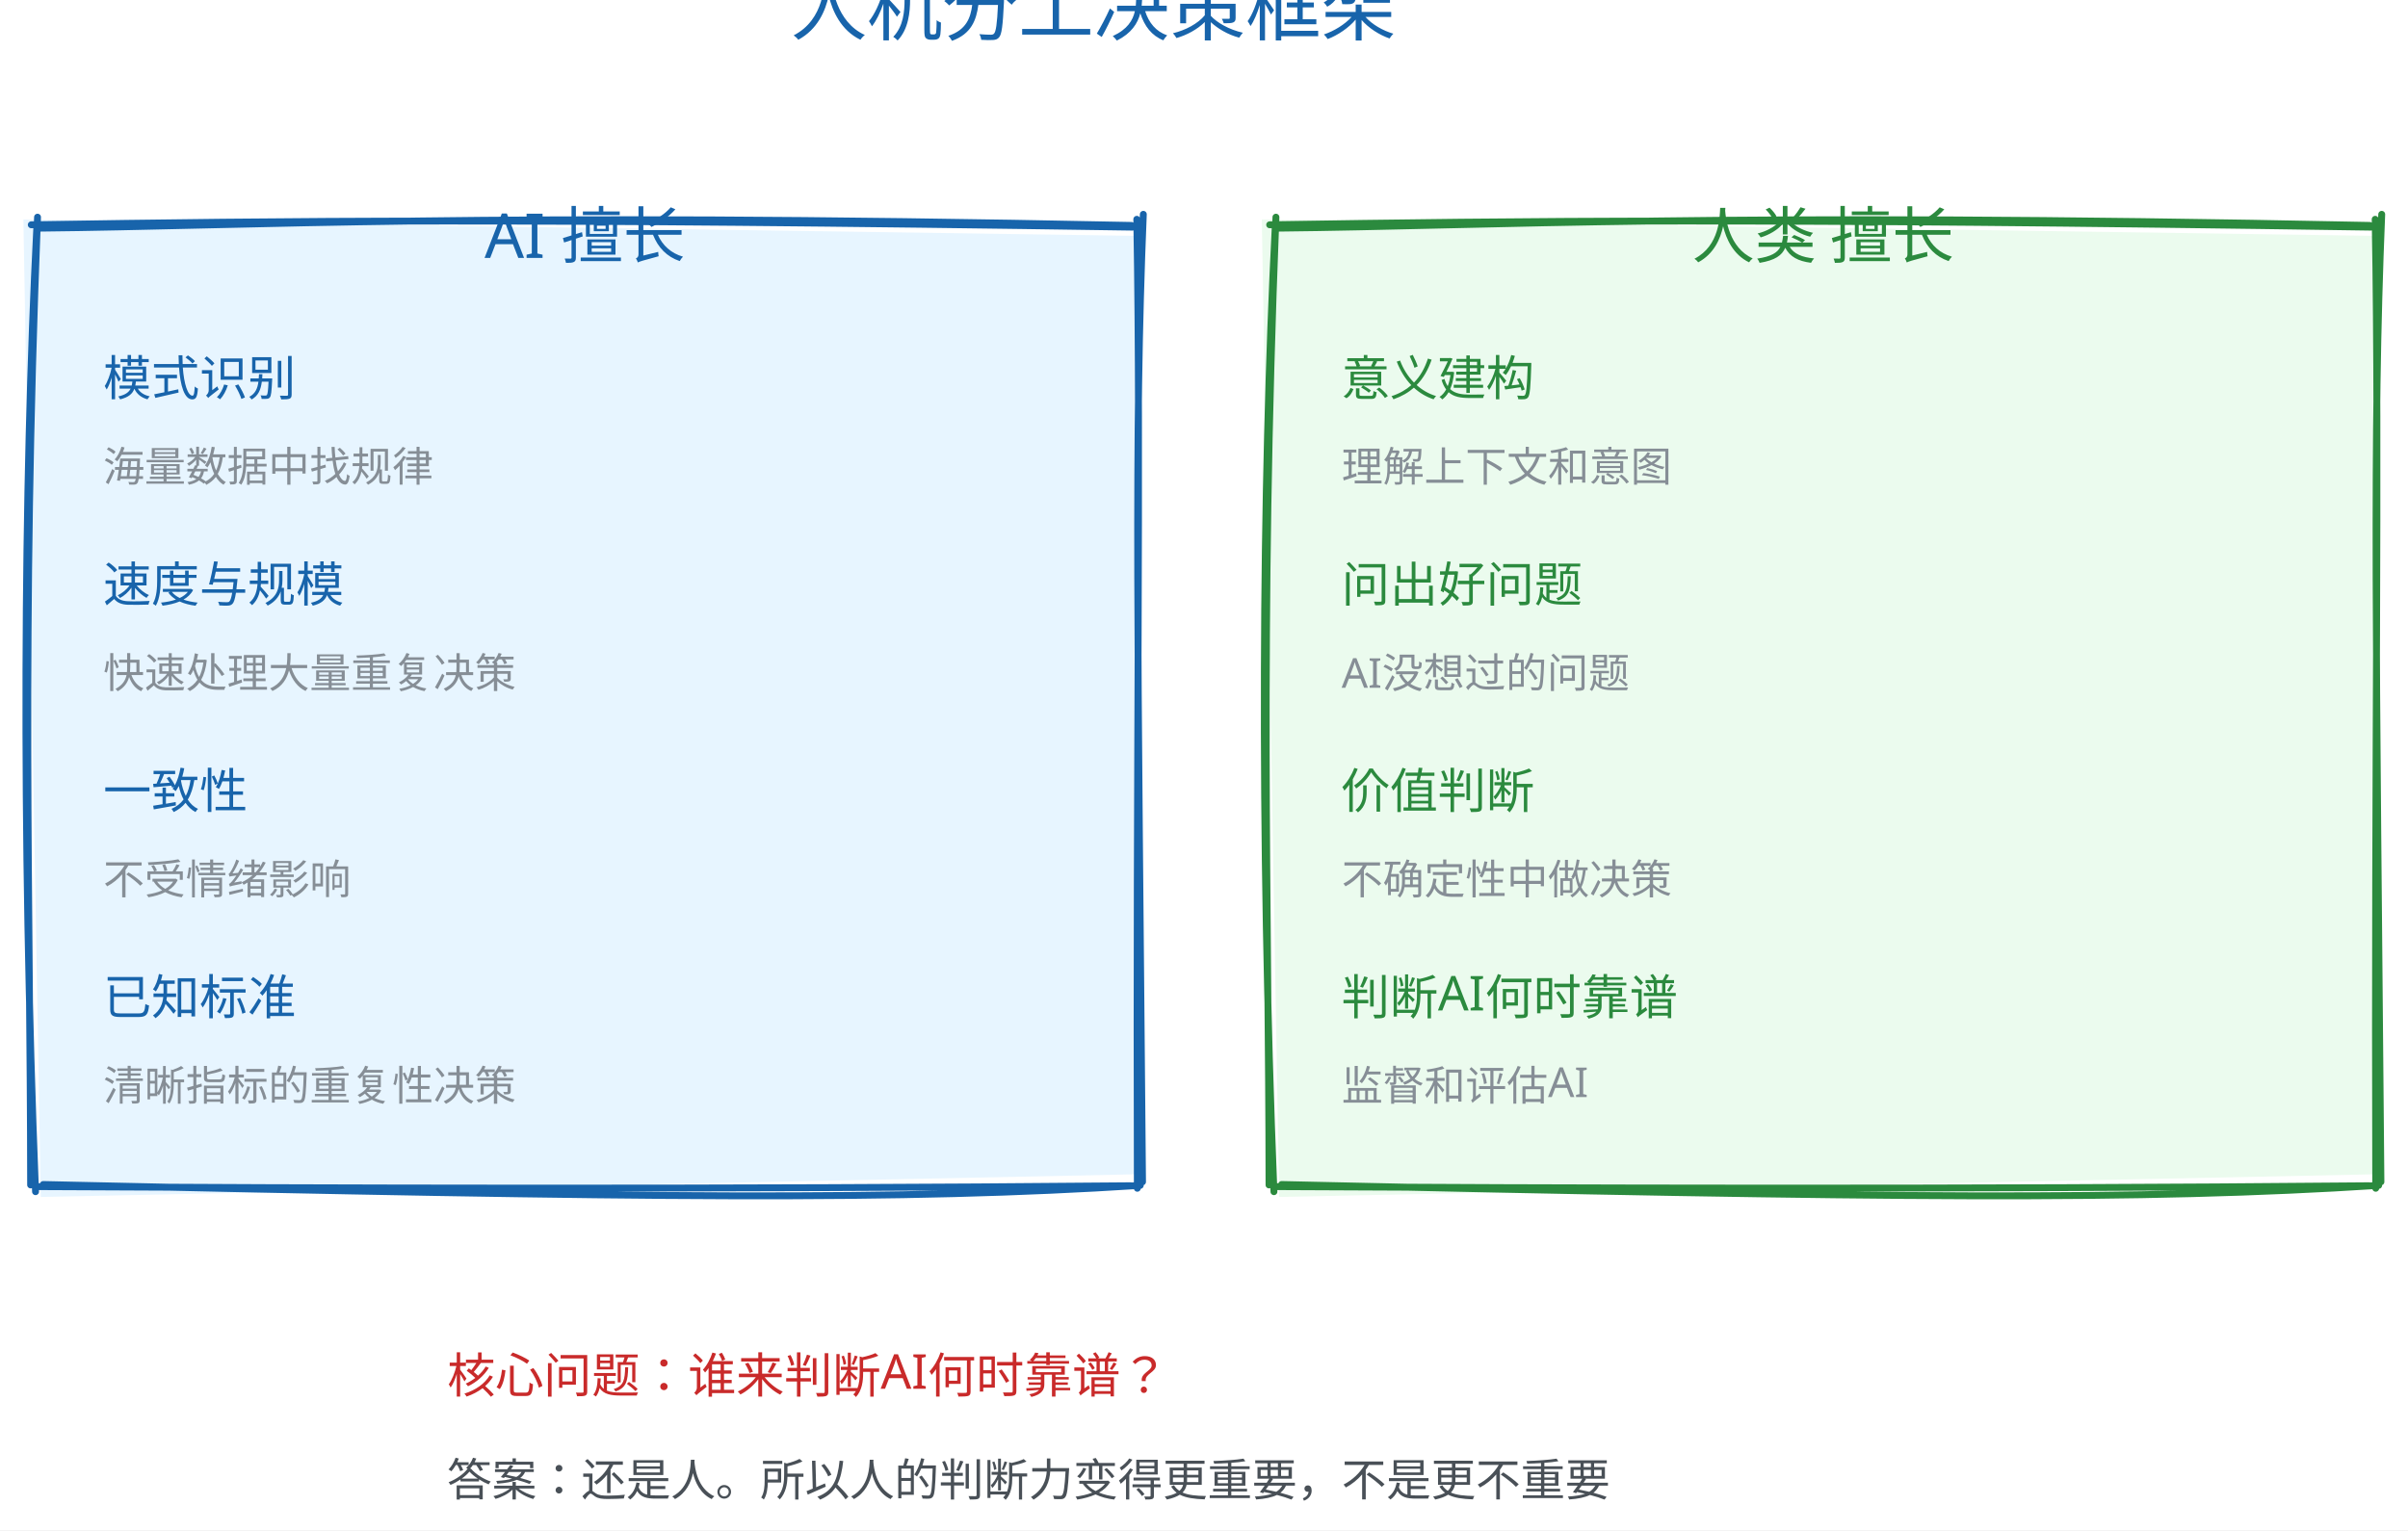
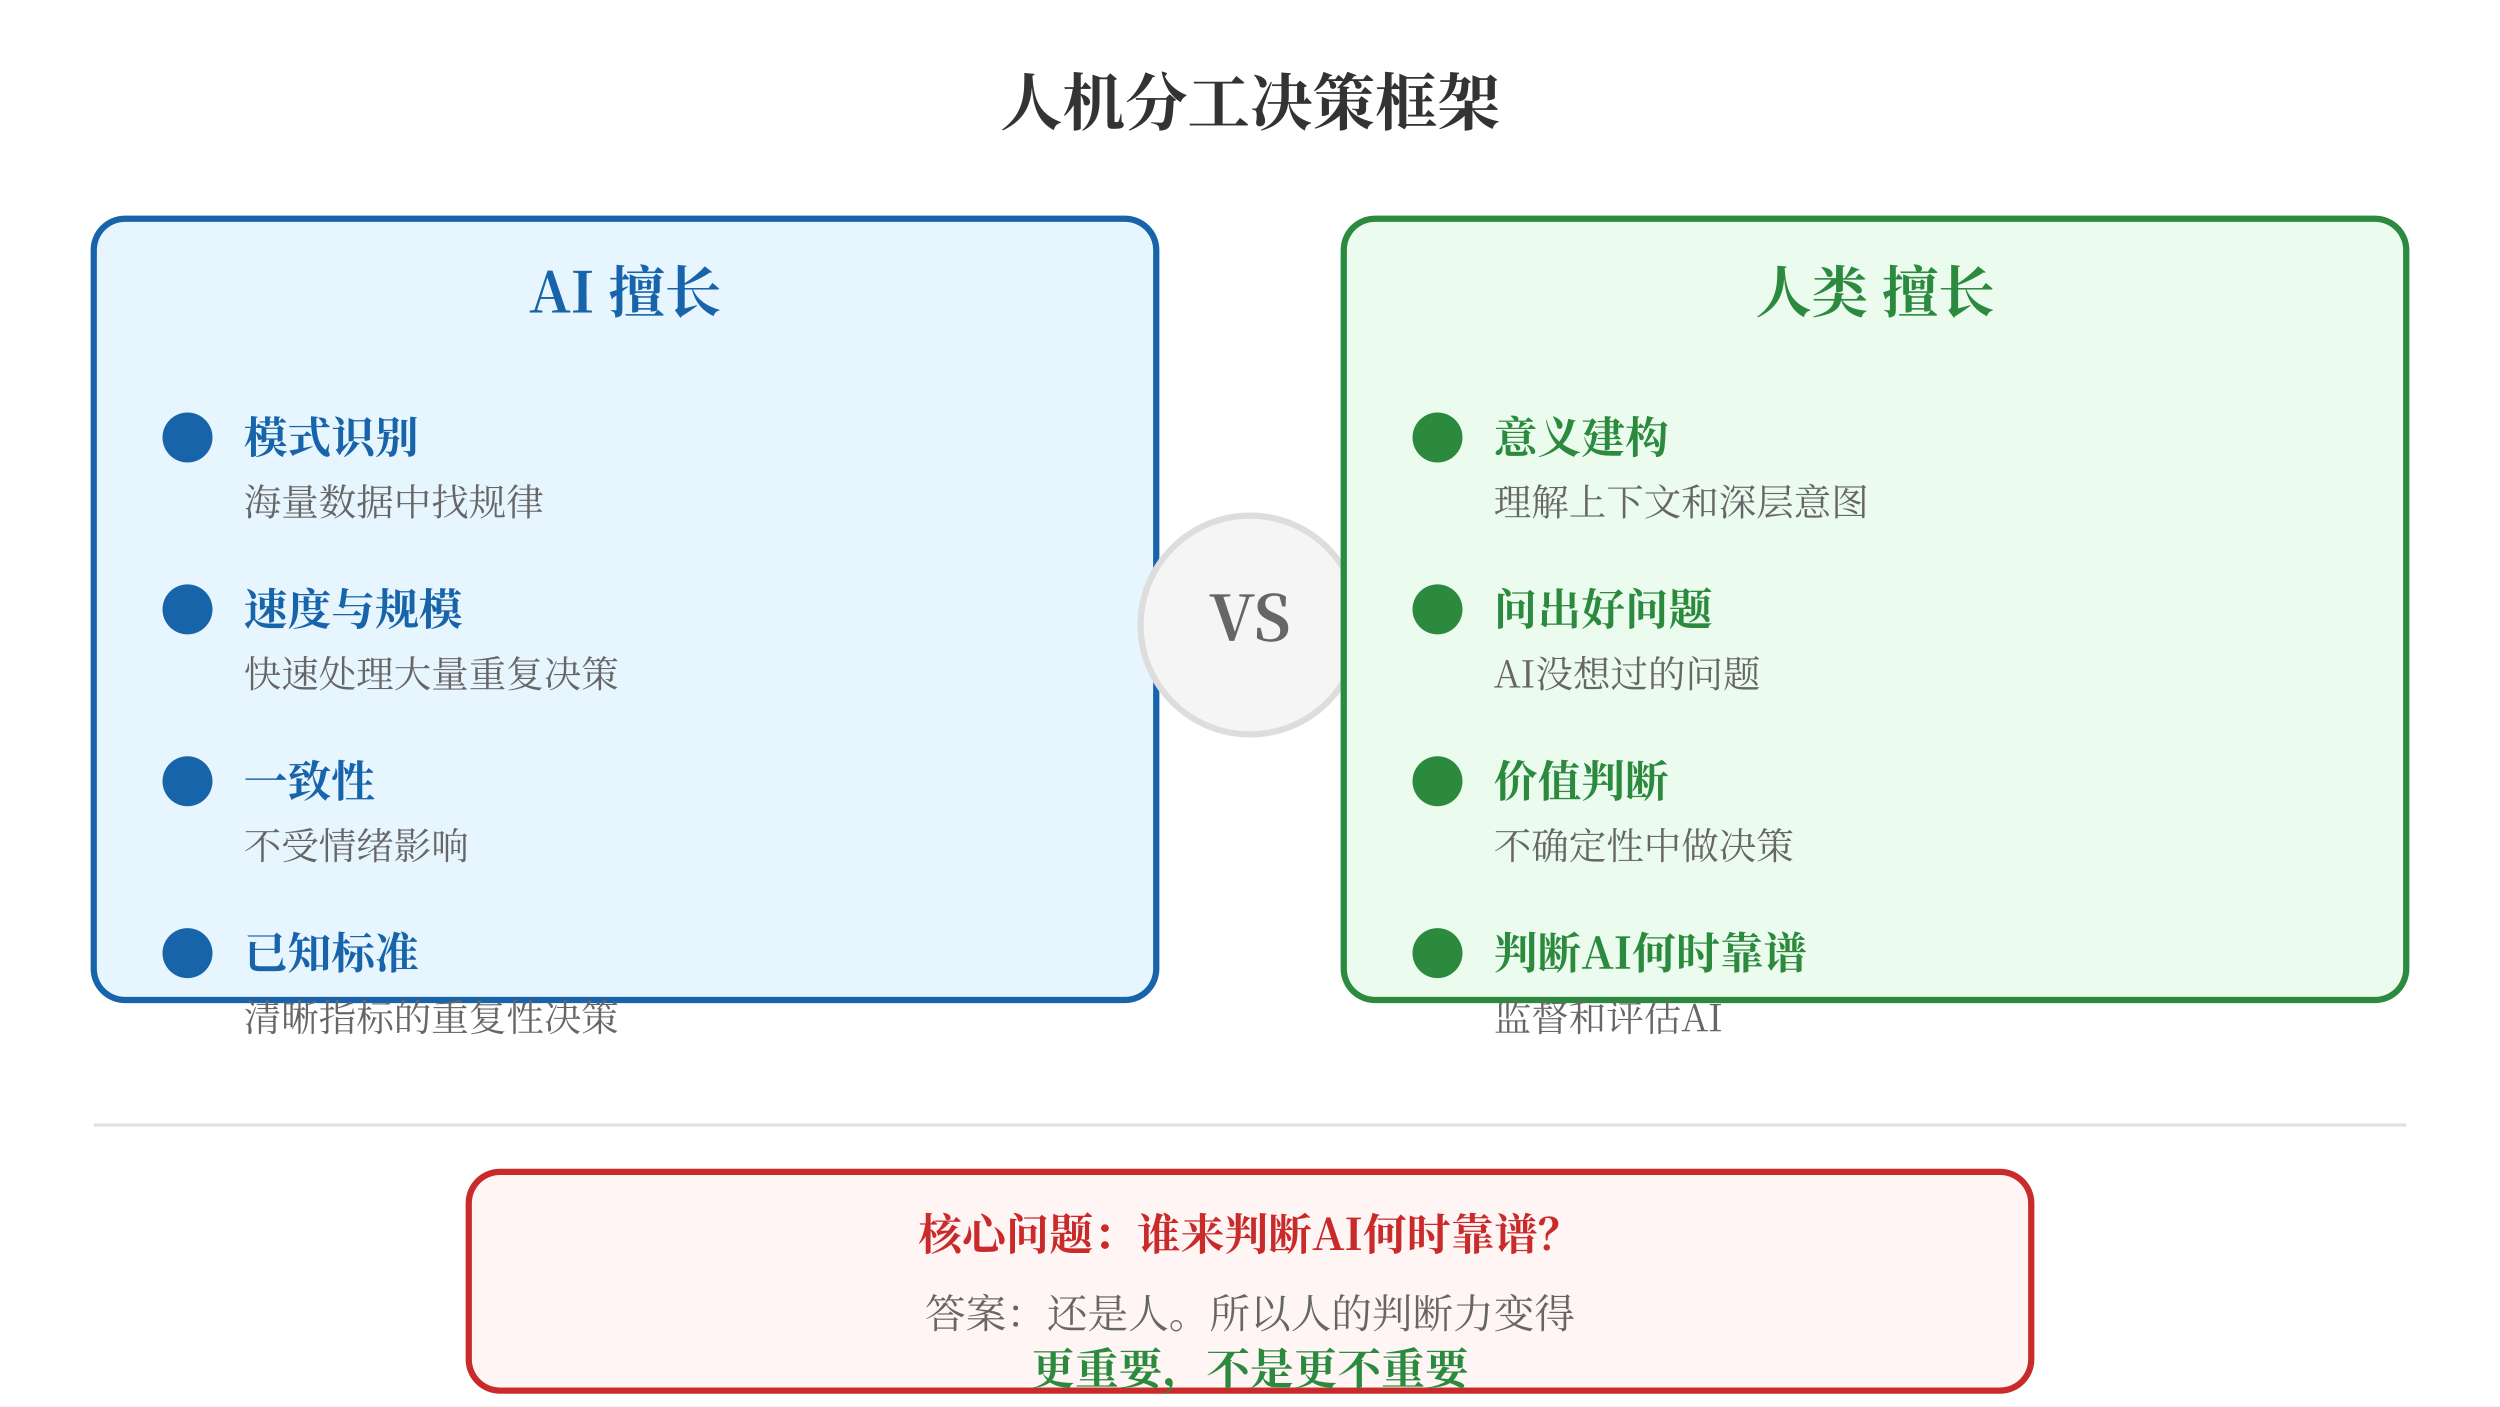
- <svg xmlns="http://www.w3.org/2000/svg" version="1.1" viewBox="0 0 700 445" width="700" height="445">
-   <defs>
-     <style>
-       @font-face {
-         font-family: "Virgil";
-         src: url("https://excalidraw.com/Virgil.woff2");
-       }
-       @font-face {
-         font-family: "Cascadia";
-         src: url("https://excalidraw.com/Cascadia.woff2");
-       }
-     </style>
-   </defs>
-   <rect x="0" y="0" width="700" height="445" fill="#ffffff" />
-   <g transform="translate(230 10) rotate(0 0 0)">
-     <text x="0" y="NaN" font-family="Virgil, Segoe UI Emoji" font-size="22px" fill="#1864ab" text-anchor="start" style="white-space: pre;" direction="ltr">人机分工决策框架</text>
-   </g>
-   <g stroke-linecap="round" transform="translate(10 65) rotate(0 160 140)">
-     <path d="M-3.2 -1.16 L322.09 3.62 L320.51 276.47 L1.85 283.06" stroke="none" stroke-width="0" fill="#e7f5ff" />
-     <path d="M1.2 1.35 C63.55 0.72, 127.22 -3.33, 318.89 0.55 M-0.91 0.37 C71.45 -0.79, 141.79 -1.59, 319.19 1.05 M322.36 -2.68 C319.7 62.79, 320.76 119.29, 322.13 278.67 M320.46 -1.23 C321.72 73.83, 320.23 150.34, 320.62 280.54 M321.47 279.7 C252.43 284.16, 179.61 283.4, 2.57 279.44 M318.68 279.8 C199.58 280.88, 80.53 280.5, 1.31 280.06 M-1.1 279.57 C-1.18 197.35, -3.84 119.66, 0.91 -1.85 M0.33 281.53 C-3.83 177.14, -3.05 74.91, 0.68 1.51" stroke="#1864ab" stroke-width="2" fill="none" />
-   </g>
-   <g transform="translate(20 75) rotate(0 150 130)">
-     <text x="150" y="NaN" font-family="Virgil, Segoe UI Emoji" font-size="18px" fill="#1864ab" text-anchor="middle" style="white-space: pre;" direction="ltr">AI 擅长</text>
-   </g>
-   <g transform="translate(30 115) rotate(0 0 0)">
-     <text x="0" y="NaN" font-family="Virgil, Segoe UI Emoji" font-size="14px" fill="#1864ab" text-anchor="start" style="white-space: pre;" direction="ltr">模式识别</text>
-   </g>
-   <g transform="translate(30 140) rotate(0 0 0)">
-     <text x="0" y="NaN" font-family="Virgil, Segoe UI Emoji" font-size="12px" fill="#868e96" text-anchor="start" style="white-space: pre;" direction="ltr">海量数据中找规律</text>
-   </g>
-   <g transform="translate(30 175) rotate(0 0 0)">
-     <text x="0" y="NaN" font-family="Virgil, Segoe UI Emoji" font-size="14px" fill="#1864ab" text-anchor="start" style="white-space: pre;" direction="ltr">速度与规模</text>
-   </g>
-   <g transform="translate(30 200) rotate(0 0 0)">
-     <text x="0" y="NaN" font-family="Virgil, Segoe UI Emoji" font-size="12px" fill="#868e96" text-anchor="start" style="white-space: pre;" direction="ltr">快速处理大量重复决策</text>
-   </g>
-   <g transform="translate(30 235) rotate(0 0 0)">
-     <text x="0" y="NaN" font-family="Virgil, Segoe UI Emoji" font-size="14px" fill="#1864ab" text-anchor="start" style="white-space: pre;" direction="ltr">一致性</text>
-   </g>
-   <g transform="translate(30 260) rotate(0 0 0)">
-     <text x="0" y="NaN" font-family="Virgil, Segoe UI Emoji" font-size="12px" fill="#868e96" text-anchor="start" style="white-space: pre;" direction="ltr">不受情绪影响</text>
-   </g>
-   <g transform="translate(30 295) rotate(0 0 0)">
-     <text x="0" y="NaN" font-family="Virgil, Segoe UI Emoji" font-size="14px" fill="#1864ab" text-anchor="start" style="white-space: pre;" direction="ltr">已知标准</text>
-   </g>
-   <g transform="translate(30 320) rotate(0 0 0)">
-     <text x="0" y="NaN" font-family="Virgil, Segoe UI Emoji" font-size="12px" fill="#868e96" text-anchor="start" style="white-space: pre;" direction="ltr">清晰指标的重复性决策</text>
-   </g>
-   <g stroke-linecap="round" transform="translate(370 65) rotate(0 160 140)">
-     <path d="M-3.2 -1.16 L322.09 3.62 L320.51 276.47 L1.85 283.06" stroke="none" stroke-width="0" fill="#ebfbee" />
-     <path d="M1.2 1.35 C63.55 0.72, 127.22 -3.33, 318.89 0.55 M-0.91 0.37 C71.45 -0.79, 141.79 -1.59, 319.19 1.05 M322.36 -2.68 C319.7 62.79, 320.76 119.29, 322.13 278.67 M320.46 -1.23 C321.72 73.83, 320.23 150.34, 320.62 280.54 M321.47 279.7 C252.43 284.16, 179.61 283.4, 2.57 279.44 M318.68 279.8 C199.58 280.88, 80.53 280.5, 1.31 280.06 M-1.1 279.57 C-1.18 197.35, -3.84 119.66, 0.91 -1.85 M0.33 281.53 C-3.83 177.14, -3.05 74.91, 0.68 1.51" stroke="#2b8a3e" stroke-width="2" fill="none" />
-   </g>
-   <g transform="translate(380 75) rotate(0 150 130)">
-     <text x="150" y="NaN" font-family="Virgil, Segoe UI Emoji" font-size="18px" fill="#2b8a3e" text-anchor="middle" style="white-space: pre;" direction="ltr">人类 擅长</text>
-   </g>
-   <g transform="translate(390 115) rotate(0 0 0)">
-     <text x="0" y="NaN" font-family="Virgil, Segoe UI Emoji" font-size="14px" fill="#2b8a3e" text-anchor="start" style="white-space: pre;" direction="ltr">意义建构</text>
-   </g>
-   <g transform="translate(390 140) rotate(0 0 0)">
-     <text x="0" y="NaN" font-family="Virgil, Segoe UI Emoji" font-size="12px" fill="#868e96" text-anchor="start" style="white-space: pre;" direction="ltr">理解上下文和意图</text>
-   </g>
-   <g transform="translate(390 175) rotate(0 0 0)">
-     <text x="0" y="NaN" font-family="Virgil, Segoe UI Emoji" font-size="14px" fill="#2b8a3e" text-anchor="start" style="white-space: pre;" direction="ltr">问出好问题</text>
-   </g>
-   <g transform="translate(390 200) rotate(0 0 0)">
-     <text x="0" y="NaN" font-family="Virgil, Segoe UI Emoji" font-size="12px" fill="#868e96" text-anchor="start" style="white-space: pre;" direction="ltr">AI没想过的问题</text>
-   </g>
-   <g transform="translate(390 235) rotate(0 0 0)">
-     <text x="0" y="NaN" font-family="Virgil, Segoe UI Emoji" font-size="14px" fill="#2b8a3e" text-anchor="start" style="white-space: pre;" direction="ltr">价值判断</text>
-   </g>
-   <g transform="translate(390 260) rotate(0 0 0)">
-     <text x="0" y="NaN" font-family="Virgil, Segoe UI Emoji" font-size="12px" fill="#868e96" text-anchor="start" style="white-space: pre;" direction="ltr">不确定性中做决策</text>
-   </g>
-   <g transform="translate(390 295) rotate(0 0 0)">
-     <text x="0" y="NaN" font-family="Virgil, Segoe UI Emoji" font-size="14px" fill="#2b8a3e" text-anchor="start" style="white-space: pre;" direction="ltr">判断AI何时靠谱</text>
-   </g>
-   <g transform="translate(390 320) rotate(0 0 0)">
-     <text x="0" y="NaN" font-family="Virgil, Segoe UI Emoji" font-size="12px" fill="#868e96" text-anchor="start" style="white-space: pre;" direction="ltr">监督和评估AI</text>
-   </g>
-   <g transform="translate(130 405) rotate(0 0 0)">
-     <text x="0" y="NaN" font-family="Virgil, Segoe UI Emoji" font-size="14px" fill="#c92a2a" text-anchor="start" style="white-space: pre;" direction="ltr">核心问题：谁来判断AI何时靠谱？</text>
-   </g>
-   <g transform="translate(130 435) rotate(0 0 0)">
-     <text x="0" y="NaN" font-family="Virgil, Segoe UI Emoji" font-size="13px" fill="#495057" text-anchor="start" style="white-space: pre;" direction="ltr">答案：还是人。所以人的判断力变得更重要，不是更不重要</text>
-   </g>
+ <svg xmlns="http://www.w3.org/2000/svg" viewBox="0 0 800 450" style="font-family: 'Noto Serif CJK SC', serif; background: #fefefe;">
+   <rect width="800" height="450" fill="white" />
+   <text x="400" y="40" text-anchor="middle" font-size="20" font-weight="bold" fill="#333">人机分工决策框架</text>
+   <rect x="30" y="70" width="340" height="250" rx="10" fill="#e7f5ff" stroke="#1864ab" stroke-width="2" />
+   <text x="200" y="100" text-anchor="middle" font-size="18" font-weight="bold" fill="#1864ab">AI 擅长</text>
+   <circle cx="60" cy="140" r="8" fill="#1864ab" />
+   <text x="78" y="145" font-size="14" font-weight="bold" fill="#1864ab">模式识别</text>
+   <text x="78" y="165" font-size="12" fill="#666">海量数据中找规律</text>
+   <circle cx="60" cy="195" r="8" fill="#1864ab" />
+   <text x="78" y="200" font-size="14" font-weight="bold" fill="#1864ab">速度与规模</text>
+   <text x="78" y="220" font-size="12" fill="#666">快速处理大量重复决策</text>
+   <circle cx="60" cy="250" r="8" fill="#1864ab" />
+   <text x="78" y="255" font-size="14" font-weight="bold" fill="#1864ab">一致性</text>
+   <text x="78" y="275" font-size="12" fill="#666">不受情绪影响</text>
+   <circle cx="60" cy="305" r="8" fill="#1864ab" />
+   <text x="78" y="310" font-size="14" font-weight="bold" fill="#1864ab">已知标准</text>
+   <text x="78" y="330" font-size="12" fill="#666">清晰指标的重复性决策</text>
+   <circle cx="400" cy="200" r="35" fill="#f5f5f5" stroke="#ddd" stroke-width="2" />
+   <text x="400" y="205" text-anchor="middle" font-size="20" font-weight="bold" fill="#666">VS</text>
+   <rect x="430" y="70" width="340" height="250" rx="10" fill="#ebfbee" stroke="#2b8a3e" stroke-width="2" />
+   <text x="600" y="100" text-anchor="middle" font-size="18" font-weight="bold" fill="#2b8a3e">人类 擅长</text>
+   <circle cx="460" cy="140" r="8" fill="#2b8a3e" />
+   <text x="478" y="145" font-size="14" font-weight="bold" fill="#2b8a3e">意义建构</text>
+   <text x="478" y="165" font-size="12" fill="#666">理解上下文和深层意图</text>
+   <circle cx="460" cy="195" r="8" fill="#2b8a3e" />
+   <text x="478" y="200" font-size="14" font-weight="bold" fill="#2b8a3e">问出好问题</text>
+   <text x="478" y="220" font-size="12" fill="#666">AI没想过的问题</text>
+   <circle cx="460" cy="250" r="8" fill="#2b8a3e" />
+   <text x="478" y="255" font-size="14" font-weight="bold" fill="#2b8a3e">价值判断</text>
+   <text x="478" y="275" font-size="12" fill="#666">不确定性中做决策</text>
+   <circle cx="460" cy="305" r="8" fill="#2b8a3e" />
+   <text x="478" y="310" font-size="14" font-weight="bold" fill="#2b8a3e">判断AI何时靠谱</text>
+   <text x="478" y="330" font-size="12" fill="#666">监督和评估AI</text>
+   <line x1="30" y1="360" x2="770" y2="360" stroke="#e0e0e0" stroke-width="1" />
+   <rect x="150" y="375" width="500" height="70" rx="10" fill="#fff5f5" stroke="#c92a2a" stroke-width="2" />
+   <text x="400" y="400" text-anchor="middle" font-size="14" font-weight="bold" fill="#c92a2a">核心问题：谁来判断AI何时靠谱？</text>
+   <text x="400" y="425" text-anchor="middle" font-size="13" fill="#666">答案：还是人。所以人的判断力变得</text>
+   <text x="400" y="443" text-anchor="middle" font-size="14" font-weight="bold" fill="#2b8a3e">更重要，不是更不重要</text>
</svg>
